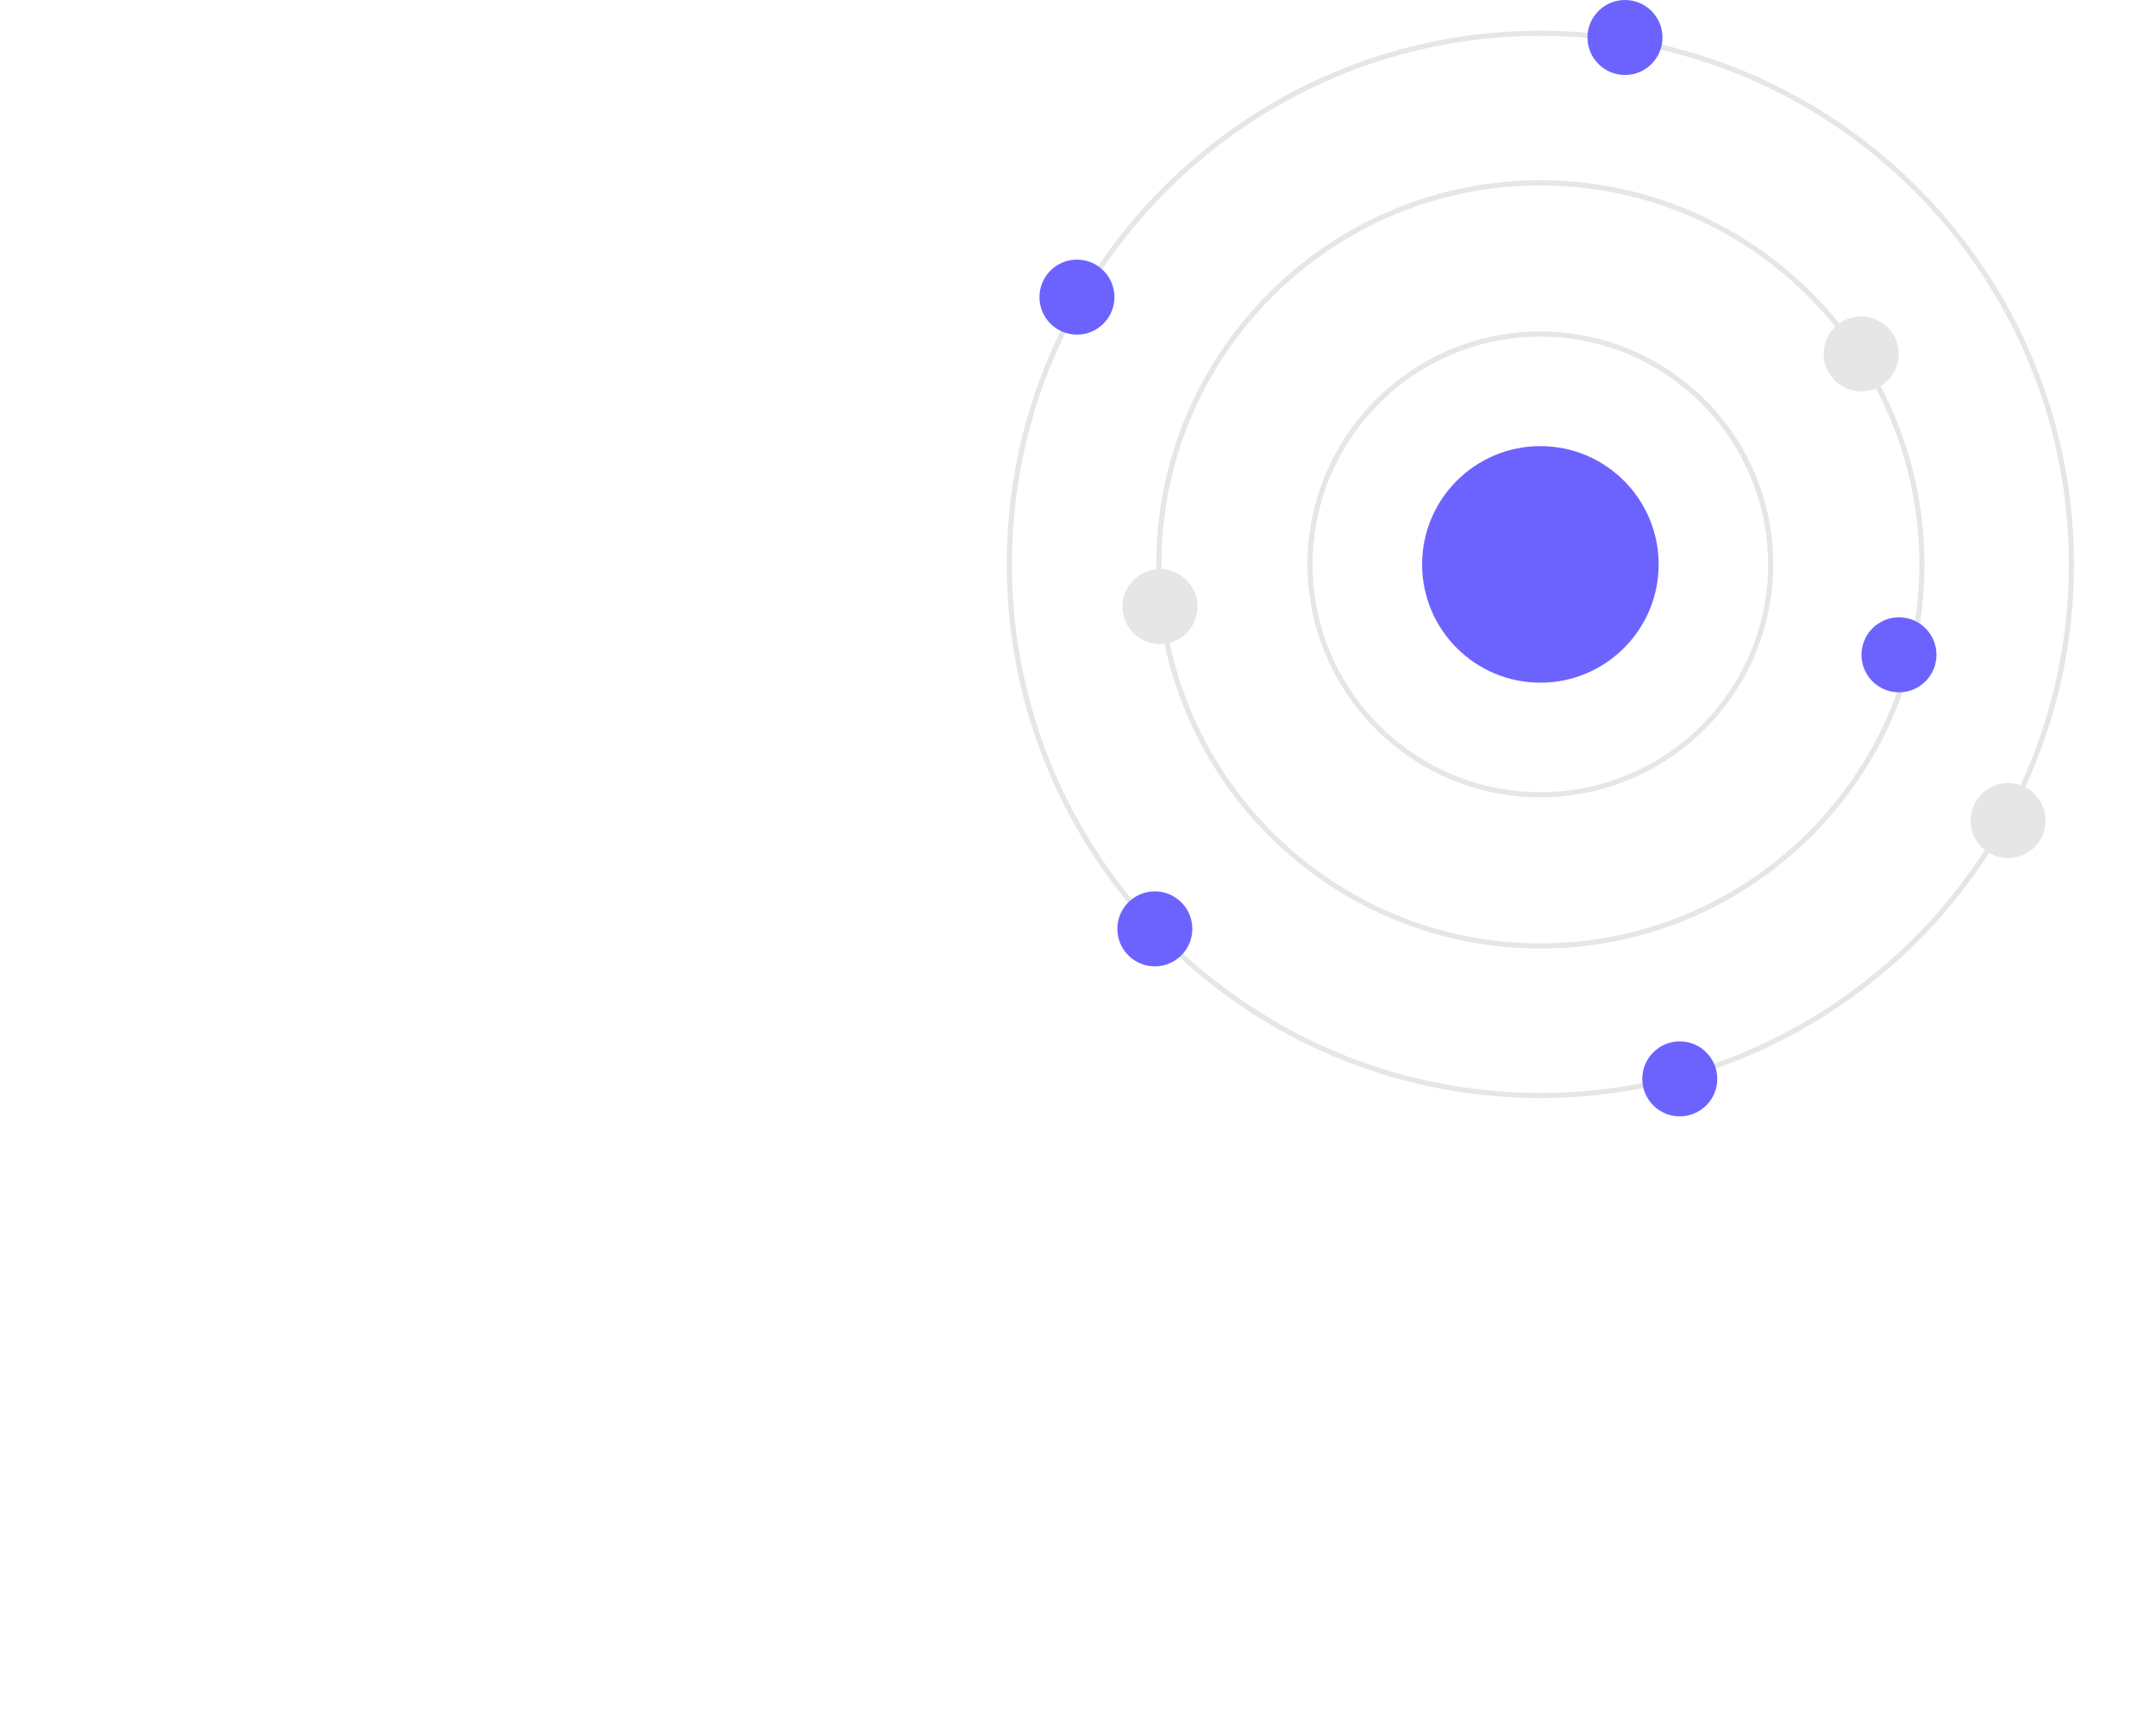
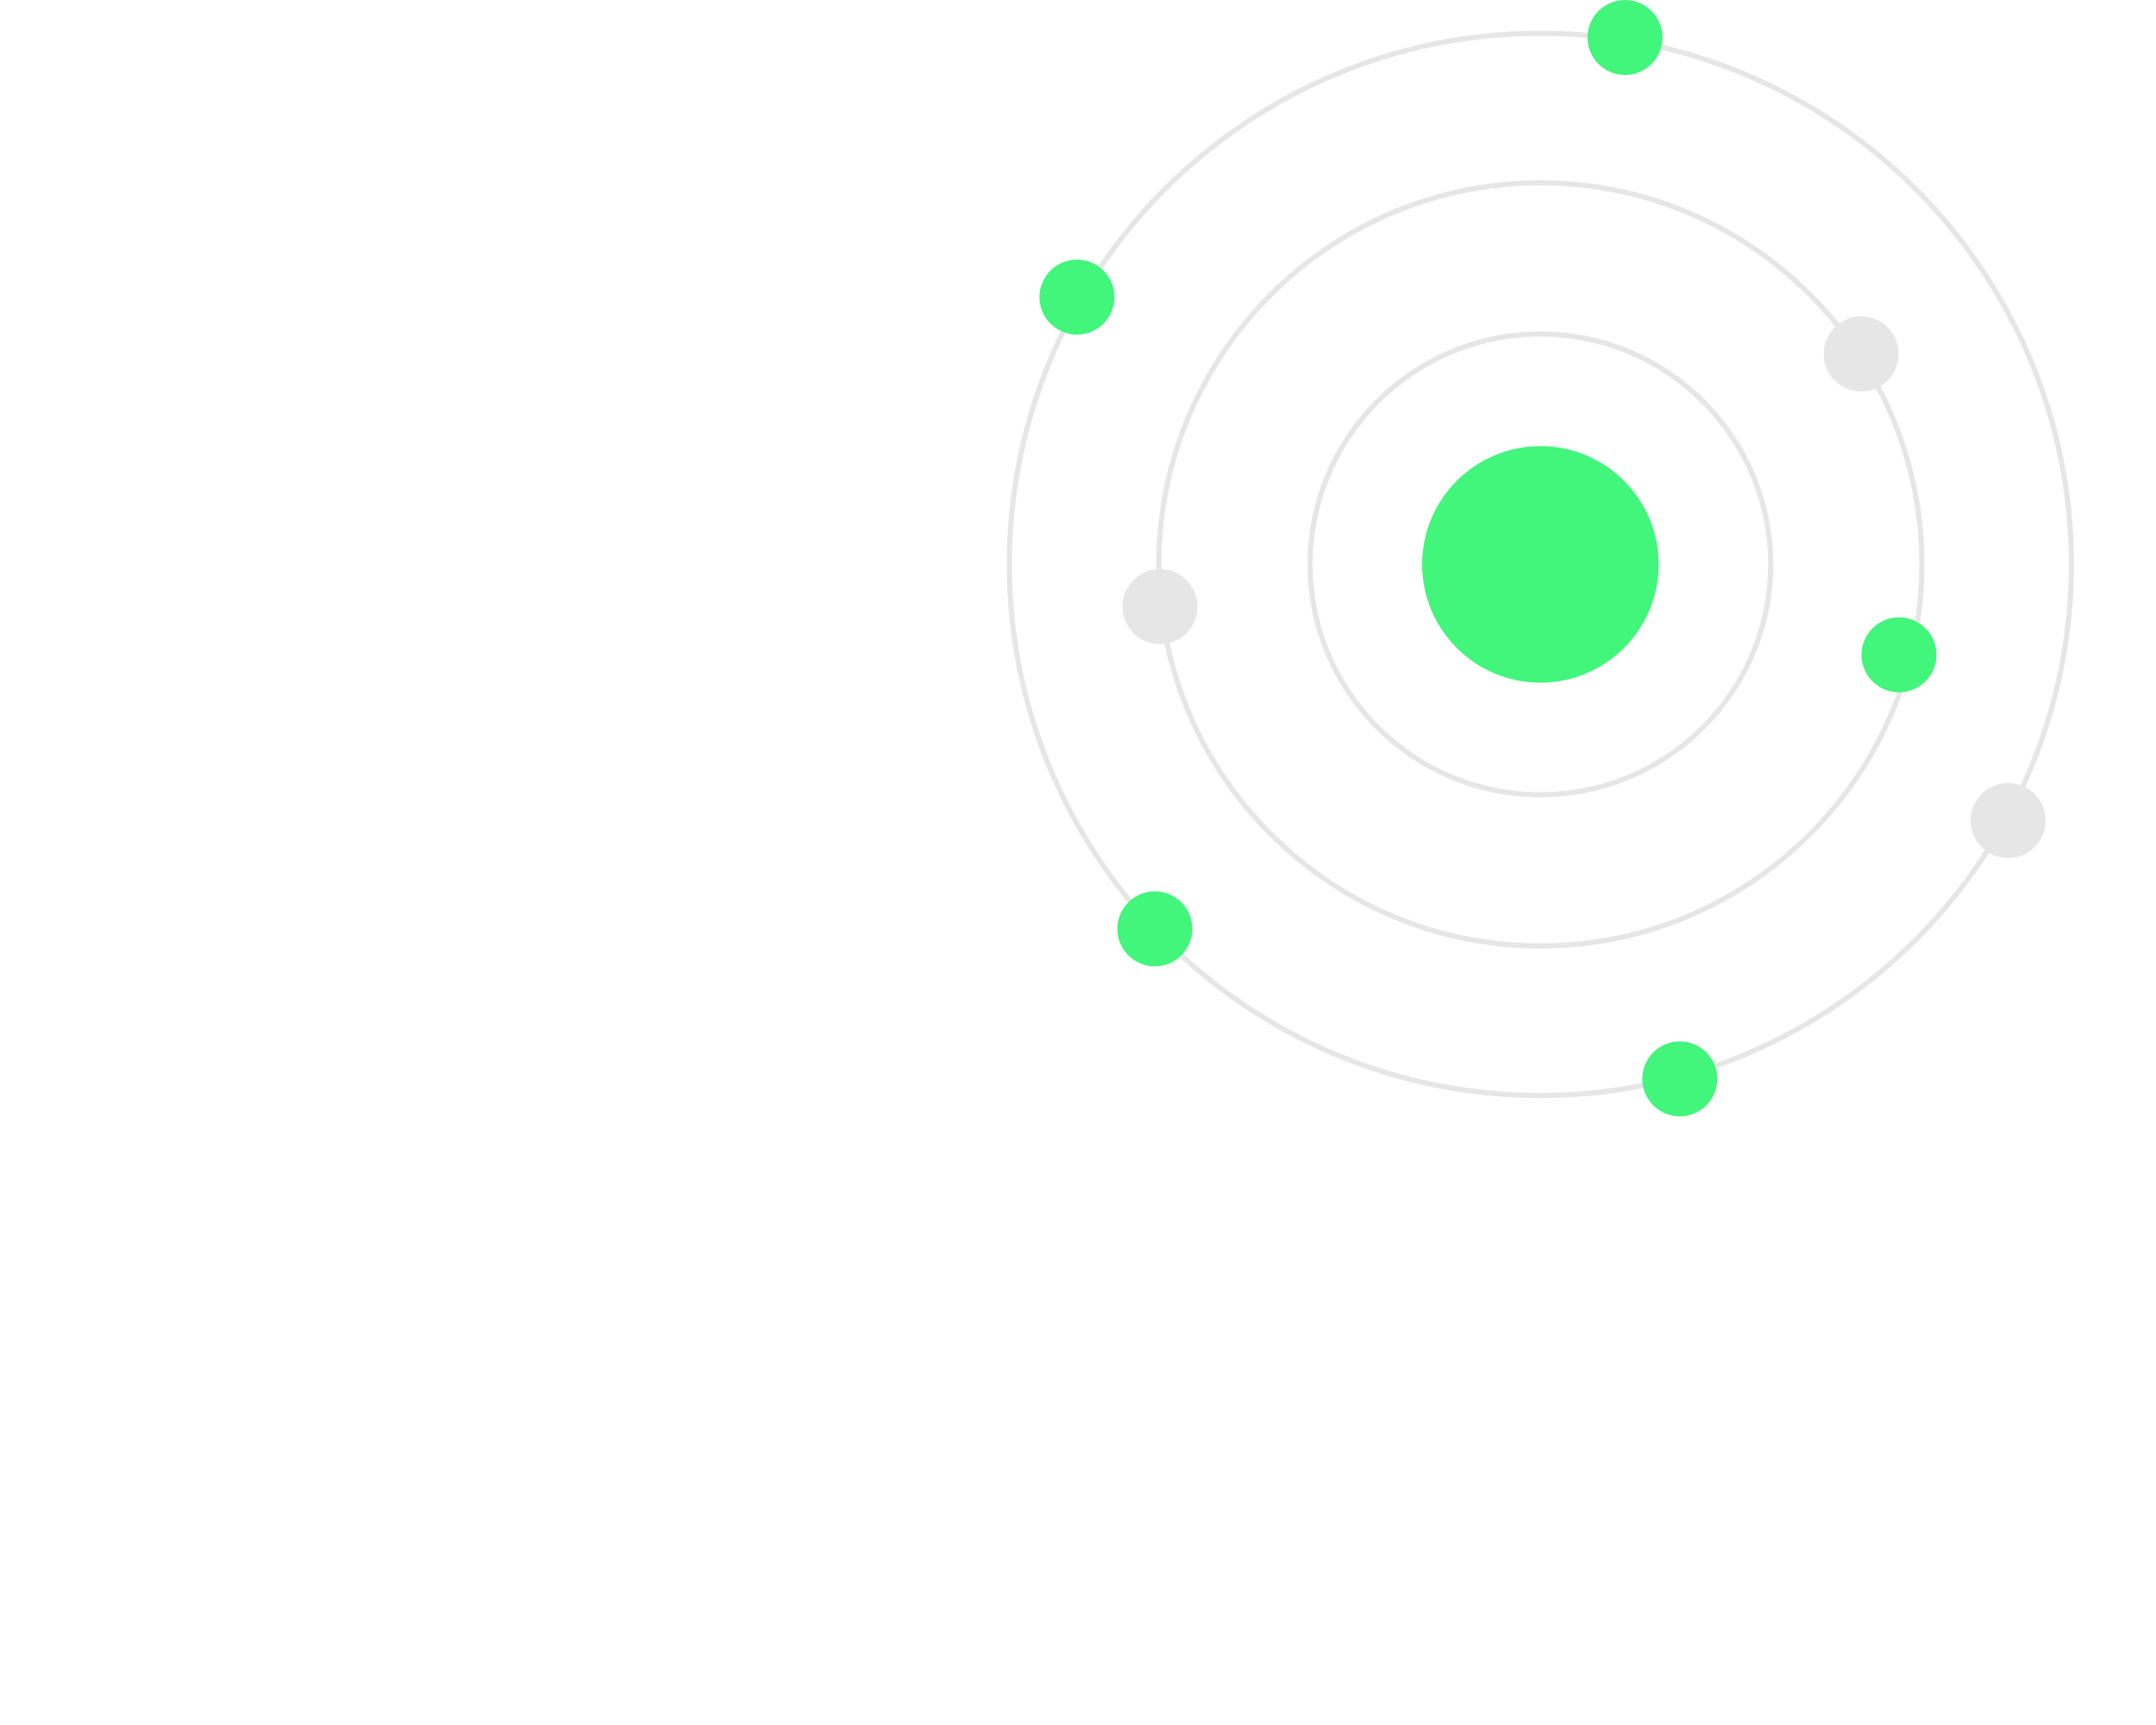
<svg xmlns="http://www.w3.org/2000/svg" id="e2d57332-5c77-46ba-a509-f532ebdeb05d" data-name="Layer 2" width="500" height="400" viewBox="0 0 772.721 669.07">
  <path d="M779.361,541.376c-114.141,0-207-92.86-207-207s92.859-207,207-207,207,92.86,207,207S893.501,541.376,779.361,541.376Zm0-412c-113.037,0-205,91.962-205,205s91.963,205,205,205,205-91.963,205-205S892.398,129.376,779.361,129.376Z" transform="translate(-213.6395 -115.465)" fill="#e6e6e6" />
  <path d="M779.361,483.376c-82.159,0-149-66.841-149-149,0-82.159,66.841-149,149-149s149,66.841,149,149C928.361,416.535,861.52,483.376,779.361,483.376Zm0-296c-81.056,0-147,65.944-147,147s65.944,147,147,147,147-65.944,147-147S860.416,187.376,779.361,187.376Z" transform="translate(-213.6395 -115.465)" fill="#e6e6e6" />
  <path d="M779.361,424.717a90.342,90.342,0,1,1,90.342-90.342A90.444,90.444,0,0,1,779.361,424.717Zm0-178.683a88.342,88.342,0,1,0,88.342,88.341A88.442,88.442,0,0,0,779.361,246.034Z" transform="translate(-213.6395 -115.465)" fill="#e6e6e6" />
-   <circle cx="565.721" cy="218.911" r="45.873" fill="#6c63ff" />
-   <circle cx="598.539" cy="14.545" r="14.545" fill="#6c63ff" />
-   <circle cx="416.164" cy="360.274" r="14.545" fill="#6c63ff" />
+   <circle cx="565.721" cy="218.911" r="45.873" fill="#42f57b" />
+   <circle cx="598.539" cy="14.545" r="14.545" fill="#42f57b" />
+   <circle cx="416.164" cy="360.274" r="14.545" fill="#42f57b" />
  <circle cx="418.164" cy="235.274" r="14.545" fill="#e6e6e6" />
  <circle cx="690.164" cy="137.274" r="14.545" fill="#e6e6e6" />
  <circle cx="747.164" cy="318.274" r="14.545" fill="#e6e6e6" />
-   <circle cx="704.831" cy="253.982" r="14.545" fill="#6c63ff" />
-   <circle cx="385.955" cy="115.243" r="14.545" fill="#6c63ff" />
-   <circle cx="619.797" cy="418.455" r="14.545" fill="#6c63ff" />
+   <circle cx="704.831" cy="253.982" r="14.545" fill="#42f57b" />
+   <circle cx="385.955" cy="115.243" r="14.545" fill="#42f57b" />
+   <circle cx="619.797" cy="418.455" r="14.545" fill="#42f57b" />
</svg>
